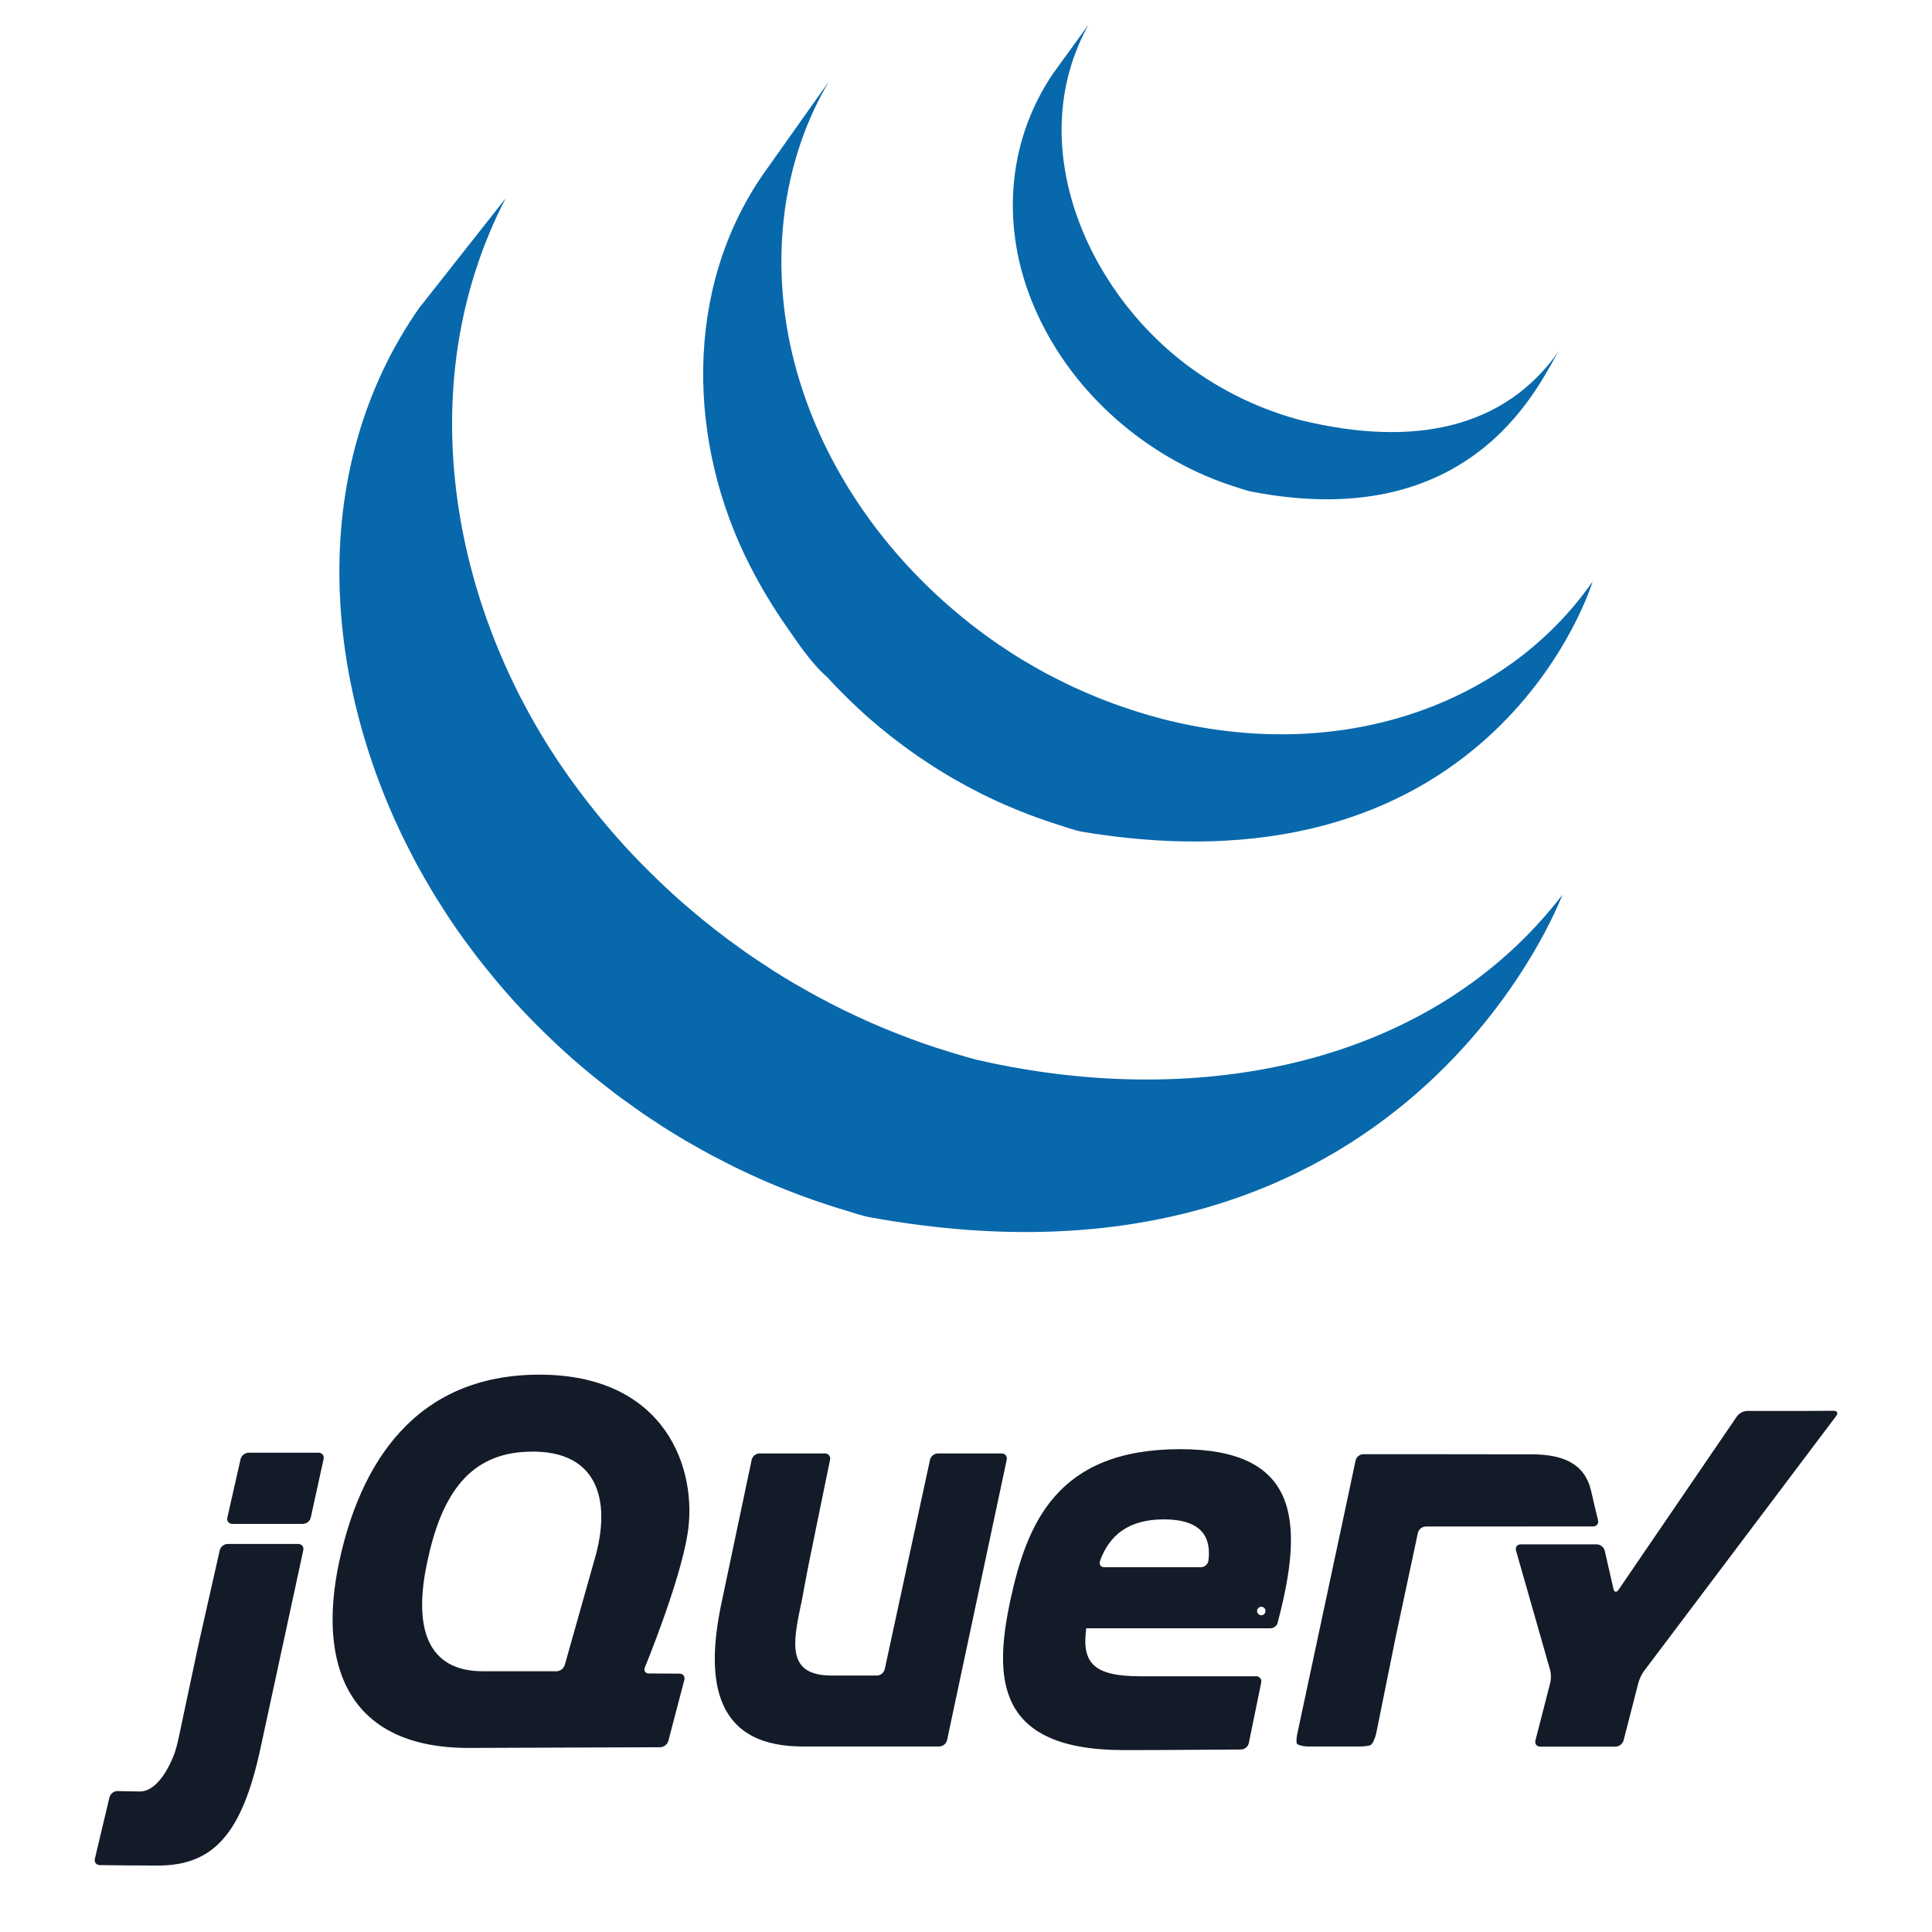
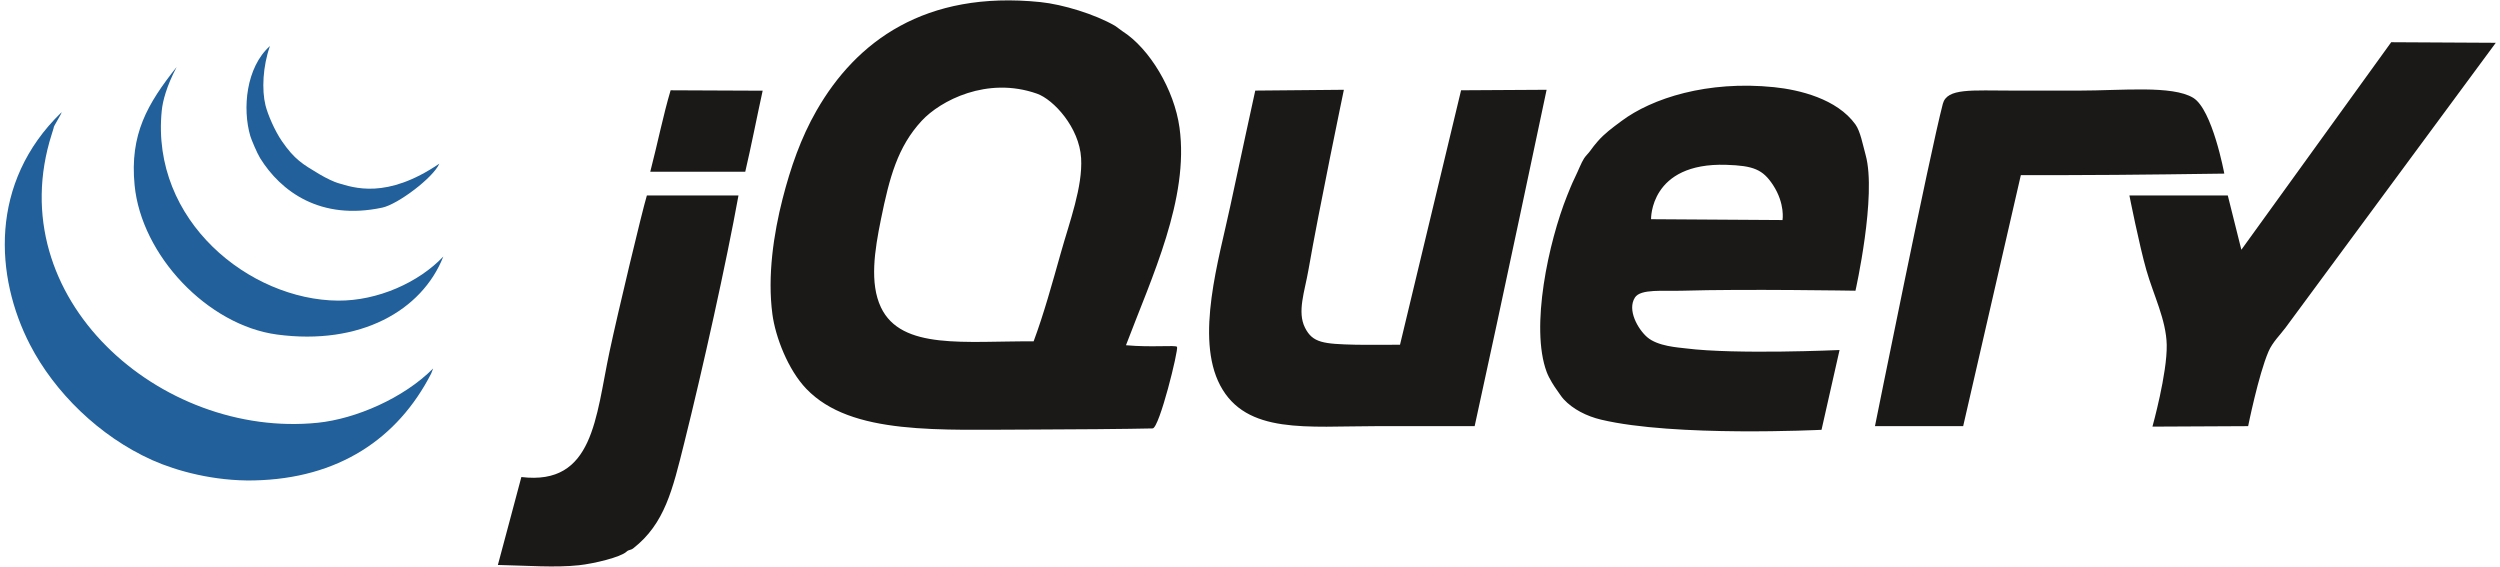
- <svg xmlns="http://www.w3.org/2000/svg" viewBox="0 0 128 128">
-   <path fill="#0868AC" d="M27.758 20.421c-7.352 10.565-6.437 24.312-.82 35.54l.411.798.263.506.164.291.293.524c.174.307.353.612.536.919l.306.504c.203.326.41.65.622.973l.265.409c.293.437.592.872.901 1.301l.026.033.152.205c.267.368.542.732.821 1.093l.309.393c.249.313.502.623.759.934l.29.346c.345.406.698.812 1.057 1.208l.021.022.041.045c.351.383.71.758 1.075 1.133l.344.347c.282.284.569.563.858.841l.351.334c.387.364.777.722 1.176 1.07l.018.016.205.174c.351.305.708.605 1.068.902l.442.353c.294.235.591.468.89.696l.477.361c.33.243.663.482.999.717l.363.258.101.072c.318.22.645.431.97.642l.42.28c.5.315 1.007.628 1.519.93l.42.237c.377.217.756.431 1.14.639l.631.326.816.424.188.091.334.161c.427.204.858.405 1.293.599l.273.122c.498.218 1.001.427 1.508.628l.368.144c.469.182.945.359 1.423.527l.179.062c.524.184 1.054.353 1.587.52l.383.114c.542.164 1.079.358 1.638.462 35.553 6.483 45.88-21.364 45.88-21.364-8.674 11.3-24.069 14.28-38.656 10.962-.553-.125-1.089-.298-1.628-.456l-.406-.124a44.793 44.793 0 0 1-1.568-.51l-.215-.077a49.537 49.537 0 0 1-1.382-.513l-.388-.152c-.501-.198-1-.405-1.492-.62l-.298-.133a55.398 55.398 0 0 1-1.259-.585l-.364-.175c-.327-.159-.65-.328-.974-.495l-.649-.341c-.395-.21-.782-.43-1.167-.654l-.394-.219a58.203 58.203 0 0 1-1.52-.932l-.41-.273a40.515 40.515 0 0 1-1.081-.719l-.349-.245a54.203 54.203 0 0 1-1.022-.738l-.453-.343c-.31-.237-.618-.476-.922-.721l-.411-.33c-.388-.318-.771-.64-1.149-.969l-.126-.105a54.797 54.797 0 0 1-1.208-1.098l-.34-.328a33.158 33.158 0 0 1-.868-.851l-.34-.34c-.362-.37-.717-.745-1.065-1.126l-.053-.057a41.973 41.973 0 0 1-1.08-1.229l-.283-.336a44.66 44.66 0 0 1-.777-.961l-.285-.355a52.469 52.469 0 0 1-.898-1.195c-8.098-11.047-11.008-26.283-4.535-38.795m17.081-1.626c-5.316 7.65-5.028 17.893-.88 25.983a33.747 33.747 0 0 0 2.351 3.925c.796 1.143 1.68 2.501 2.737 3.418.383.422.784.834 1.193 1.238l.314.311c.397.385.801.764 1.218 1.132l.05.043.012.012c.462.405.939.794 1.423 1.178l.323.252c.486.372.981.738 1.489 1.087l.043.033.68.447.322.213c.363.233.73.459 1.104.676l.156.092c.322.185.648.367.975.545l.347.18.682.354.103.047c.469.23.941.453 1.424.663l.314.13c.386.163.775.323 1.167.473l.5.184c.356.132.712.253 1.072.373l.484.155c.511.158 1.017.359 1.549.448 27.45 4.547 33.787-16.588 33.787-16.588-5.712 8.228-16.775 12.153-28.58 9.089a34.726 34.726 0 0 1-1.555-.449l-.467-.151a29 29 0 0 1-1.087-.374l-.491-.183a38.673 38.673 0 0 1-1.171-.473l-.315-.133a32.78 32.78 0 0 1-1.432-.666l-.718-.365-.414-.213c-.306-.166-.61-.338-.909-.514l-.217-.123a30.75 30.75 0 0 1-1.1-.672l-.332-.221-.712-.472a37.364 37.364 0 0 1-1.484-1.085l-.334-.264c-5.167-4.079-9.263-9.655-11.21-15.977-2.041-6.557-1.601-13.917 1.935-19.891m14.847-.518c-3.134 4.612-3.442 10.341-1.267 15.435 2.293 5.407 6.992 9.648 12.477 11.66l.682.235.3.096c.323.102.644.22.978.282 15.157 2.929 19.268-7.777 20.362-9.354-3.601 5.185-9.653 6.43-17.079 4.627a18.837 18.837 0 0 1-1.796-.555 22.303 22.303 0 0 1-2.134-.886 22.19 22.19 0 0 1-3.741-2.282c-6.645-5.042-10.772-14.659-6.436-22.492" />
-   <path fill="#131B28" d="M66.359 96.295h-4.226a.556.556 0 0 0-.517.417l-1.5 6.94-1.5 6.94a.554.554 0 0 1-.516.417h-2.991c-2.959 0-2.617-2.047-2.011-4.851l.018-.085.066-.354.012-.066.135-.72.145-.771.154-.785.682-3.332.683-3.332a.336.336 0 0 0-.341-.419h-4.337a.55.55 0 0 0-.514.418l-.933 4.424-.932 4.425-.002.006-.086.412c-1.074 4.903-.79 9.58 5.048 9.727l.17.003h9.163a.554.554 0 0 0 .516-.417l1.976-9.289 1.976-9.29c.049-.23-.103-.417-.338-.418zm-45.256-.049h-4.64a.562.562 0 0 0-.521.416l-.44 1.942-.44 1.942c-.051.229.098.416.333.416h4.676a.556.556 0 0 0 .518-.417l.425-1.941.425-1.941c.049-.229-.101-.417-.336-.417zm-1.346 6.044H15.08a.563.563 0 0 0-.521.416l-.657 2.91-.656 2.909-.183.834-.631 2.97-.63 2.971c-.049.229-.15.599-.225.821 0 0-.874 2.6-2.343 2.57l-.184-.004-1.271-.023h-.001a.558.558 0 0 0-.524.407l-.485 2.039-.484 2.038c-.055.228.093.416.326.42.833.01 2.699.031 3.828.031 3.669 0 5.604-2.033 6.843-7.883l1.451-6.714 1.361-6.297c.049-.227-.103-.415-.337-.415zm86.117-1.574l-.194-.801-.191-.82-.097-.414c-.38-1.477-1.495-2.328-3.917-2.328l-3.77-.004-3.472-.005h-3.907a.552.552 0 0 0-.515.417l-.173.816-.204.964-.057.271-1.759 8.24-1.67 7.822c-.05.23-.066.512-.038.626.028.115.479.209.713.209h3.524c.235 0 .532-.042.66-.094s.317-.513.364-.742l.626-3.099.627-3.1.001-.005.084-.413.76-3.56.671-3.144a.555.555 0 0 1 .515-.417l11.089-.005c.235.002.383-.185.33-.414zm14.275-7.24l-.854.003h-3.549a.904.904 0 0 0-.667.353l-7.849 11.498c-.132.194-.283.166-.335-.062l-.578-2.533a.562.562 0 0 0-.522-.416h-5.045c-.235 0-.374.184-.31.409l2.261 7.921c.064.226.069.596.011.824l-.985 3.833c-.059.228.085.413.32.413h4.987a.58.58 0 0 0 .532-.413l.986-3.833a2.52 2.52 0 0 1 .363-.755l12.742-16.911c.142-.188.065-.341-.169-.339l-1.339.008zm-40.086 9.919v-.004a.514.514 0 0 1-.499.441h-6.397c-.222 0-.334-.15-.301-.336l.006-.015-.004.002.003-.021.029-.109c.611-1.624 1.855-2.69 4.194-2.69 2.634-.001 3.148 1.285 2.969 2.732zm-1.877-7.384c-8.211 0-10.157 4.984-11.249 10.015-1.091 5.128-.998 9.921 7.5 9.921h1.03l.256-.001h.06l1.02-.003h.018c2.244-.009 4.495-.026 5.406-.033a.553.553 0 0 0 .509-.42l.344-1.681.067-.327.41-2.006a.335.335 0 0 0-.341-.418h-7.639c-3.039 0-3.941-.807-3.608-3.181H84.18l-.001.001.008-.001a.503.503 0 0 0 .445-.315l.029-.106-.001.001c1.813-6.839 1.293-11.445-6.474-11.446zm-38.81 7.358l-.116.409v.001l-.922 3.268-.922 3.267a.596.596 0 0 1-.543.411h-4.88c-3.702 0-4.604-2.896-3.702-7.166.901-4.368 2.668-7.083 6.312-7.358 4.98-.376 5.976 3.126 4.773 7.168zm3.348 7.105s2.301-5.588 2.823-8.814c.713-4.319-1.45-10.585-9.804-10.585-8.306 0-11.914 5.981-13.29 12.484-1.376 6.55.427 12.293 8.686 12.246l6.516-.024 6.089-.022a.59.59 0 0 0 .534-.414l1.061-4.046c.059-.228-.084-.414-.319-.416l-1.017-.006-1.017-.006c-.199-.001-.313-.131-.289-.302l.027-.095zm41.12-3.741a.28.28 0 1 1-.56.001.28.28 0 0 1 .56-.001z" />
+ <svg xmlns="http://www.w3.org/2000/svg" width="512" height="116">
+   <g fill="none" fill-rule="evenodd">
+     <path d="M489.718 8.646l21.42.118s-39.824 53.964-43.076 58.362c-1.056 1.424-2.66 2.96-3.474 4.864-2.057 4.786-4.169 15.285-4.169 15.285l-19.599.098s3.05-10.944 2.924-16.773c-.11-5.092-2.71-10.178-4.168-15.285-1.474-5.17-3.475-15.286-3.475-15.286h20.15l2.779 11.117 30.688-42.5" fill="#1A1918" />
+     <path d="M449.157 20.027c3.953 2.383 6.379 15.529 6.379 15.529s-20.684.305-31.94.305h-9.727l-11.812 51.414h-18.064s11.242-55.874 13.896-66.004c.86-3.28 5.892-2.717 14.389-2.717h13.569c8.762 0 19.003-1.119 23.31 1.473m-84.097 25.04s.563-3.3-1.91-7.122c-2.113-3.258-4.064-4.016-9.623-4.19-15.695-.493-15.39 11.138-15.39 11.138l26.923.174zm17.022-13.32c2.3 8.297-2.084 27.792-2.084 27.792s-22.894-.382-35.434 0c-3.899.119-8.566-.424-9.727 1.39-1.633 2.542.597 6.455 2.487 8.108 2.175 1.903 6.412 2.12 7.935 2.313 10.178 1.293 31.48.334 31.48.334l-3.69 16.34s-30.103 1.51-45.16-2.084c-2.973-.708-5.76-2.139-7.643-4.168-.514-.555-.96-1.312-1.446-1.966-.388-.522-1.52-2.237-2.028-3.593-3.439-9.164.403-26.72 4.169-36.128.437-1.09.986-2.473 1.564-3.648.722-1.465 1.333-3.119 1.91-3.995.388-.604.869-.993 1.272-1.563.465-.674 1.006-1.327 1.507-1.91 1.39-1.612 2.967-2.752 4.864-4.168 6.273-4.698 17.626-8.345 31.265-6.949 5.135.528 12.89 2.362 16.675 7.643 1.014 1.41 1.515 4.21 2.084 6.253zM299.229 18.49l17.516-.103s-9.762 46.307-14.737 68.888h-20.15c-14.082 0-26.623 1.744-31.959-8.338-5.176-9.789-.236-25.887 2.084-36.824 1.64-7.74 5.094-23.56 5.094-23.56l18.148-.166s-5.128 24.63-7.262 36.928c-.764 4.405-2.34 8.553-.694 11.81 1.563 3.1 3.752 3.322 10.421 3.475 2.113.05 9.033 0 9.033 0l12.506-52.11m-81.985 33.35c1.834-6.516 4.509-13.582 4.169-19.454-.368-6.28-5.634-11.998-9.032-13.2-10.234-3.613-19.815 1.438-23.623 5.558-4.926 5.336-6.594 11.569-8.338 20.15-1.298 6.37-2.362 13.095 0 18.063 4.182 8.783 17.224 6.865 31.266 6.949 2.084-5.586 3.807-11.86 5.558-18.066zm24.318-25.706c2 14.548-5.676 30.606-10.964 44.57 5.392.487 10.117-.075 10.457.327.354.521-3.614 16.668-4.997 16.71-4.279.111-18.459.229-24.372.229-19.295 0-37.345 1.257-46.55-8.337-3.738-3.898-6.323-10.583-6.949-15.286-1.042-7.851.264-16.495 2.085-23.622 1.647-6.435 3.758-12.507 6.948-18.066C175.328 8.507 189.432-1.998 213.075.427c4.586.472 11.172 2.48 15.286 4.863.284.167 1.279.959 1.507 1.098 5.559 3.537 10.624 11.978 11.694 19.746zm-85.369-7.56c-1.167 5.315-2.334 11.34-3.564 16.592h-19.454c1.507-5.822 2.661-11.61 4.169-16.675 6.225 0 12.013.083 18.85.083M132.48 40.03h18.76c-2.453 13.576-7.31 35.475-11.117 50.719-2.383 9.54-3.974 16.501-10.422 21.538-.577.452-.91.237-1.39.695-1.188 1.133-6.684 2.447-9.726 2.779-4.947.536-10.54.07-16.62-.055 1.591-5.815 3.391-12.798 4.809-18.01 14.82 1.794 15.195-12.214 18.064-25.706 1.66-7.796 6.691-28.834 7.642-31.96" fill="#1A1918" />
+     <g fill="#21609B">
+       <path d="M88.708 75.464l-.402 1.042c-6.85 13.34-18.989 21.524-36.303 21.885-8.094.167-15.806-1.91-20.844-4.168C20.287 89.338 11.142 80.279 6.148 70.6c-7.164-13.875-8.456-33.176 6.44-47.592.23 0-1.807 3.126-1.577 3.126l-.41 1.334C-.133 61.074 32.938 89.874 65.086 86.58c7.726-.792 17.578-5.023 23.622-11.116" />
+       <path d="M69.254 61.568c8.088.055 16.536-3.725 21.539-9.032-4.377 11.11-17.05 18.251-34.044 15.98-14.23-1.904-27.785-16.223-29.181-30.571-1.021-10.442 2.618-16.674 8.615-24.234-2.084 3.954-2.863 7.003-3.057 8.948-2.278 22.588 18.044 38.79 36.128 38.909" />
+       <path d="M89.98 33.512c-1.257 2.884-8.496 8.33-11.693 9.011-12.659 2.697-20.766-3.306-25.013-10.137-.631-1.02-1.798-3.806-2.007-4.515-1.647-5.6-.89-14.07 4.023-18.454-1.48 4.169-1.696 9.011-.917 12.159.472 1.903 1.91 5.226 3.349 7.316 2.618 3.807 4.279 4.732 7.642 6.754 1.515.91 3.14 1.64 3.842 1.84 3.189.939 9.922 3.412 20.775-3.974" />
+     </g>
+   </g>
</svg>
